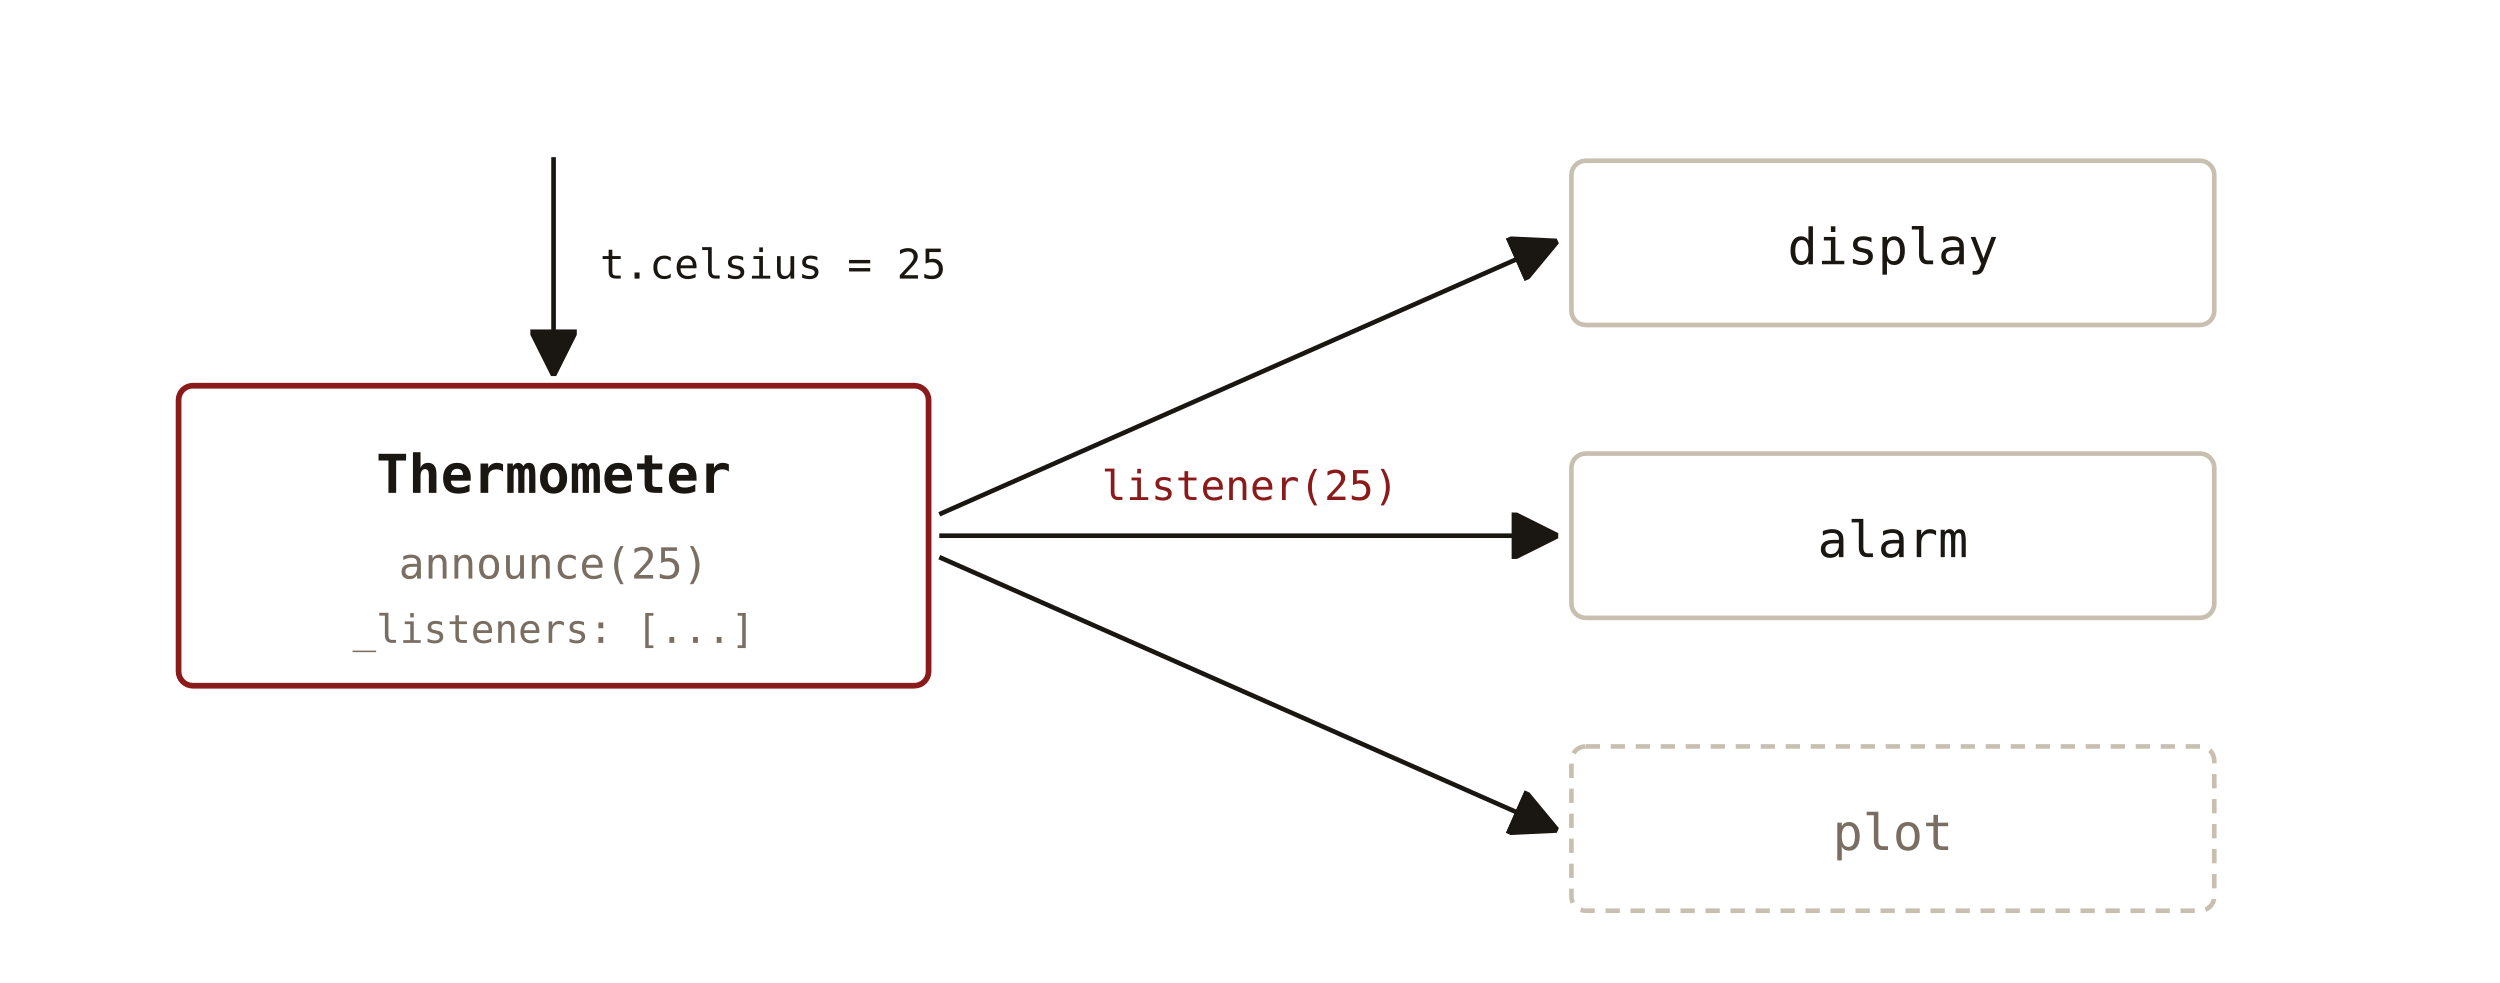
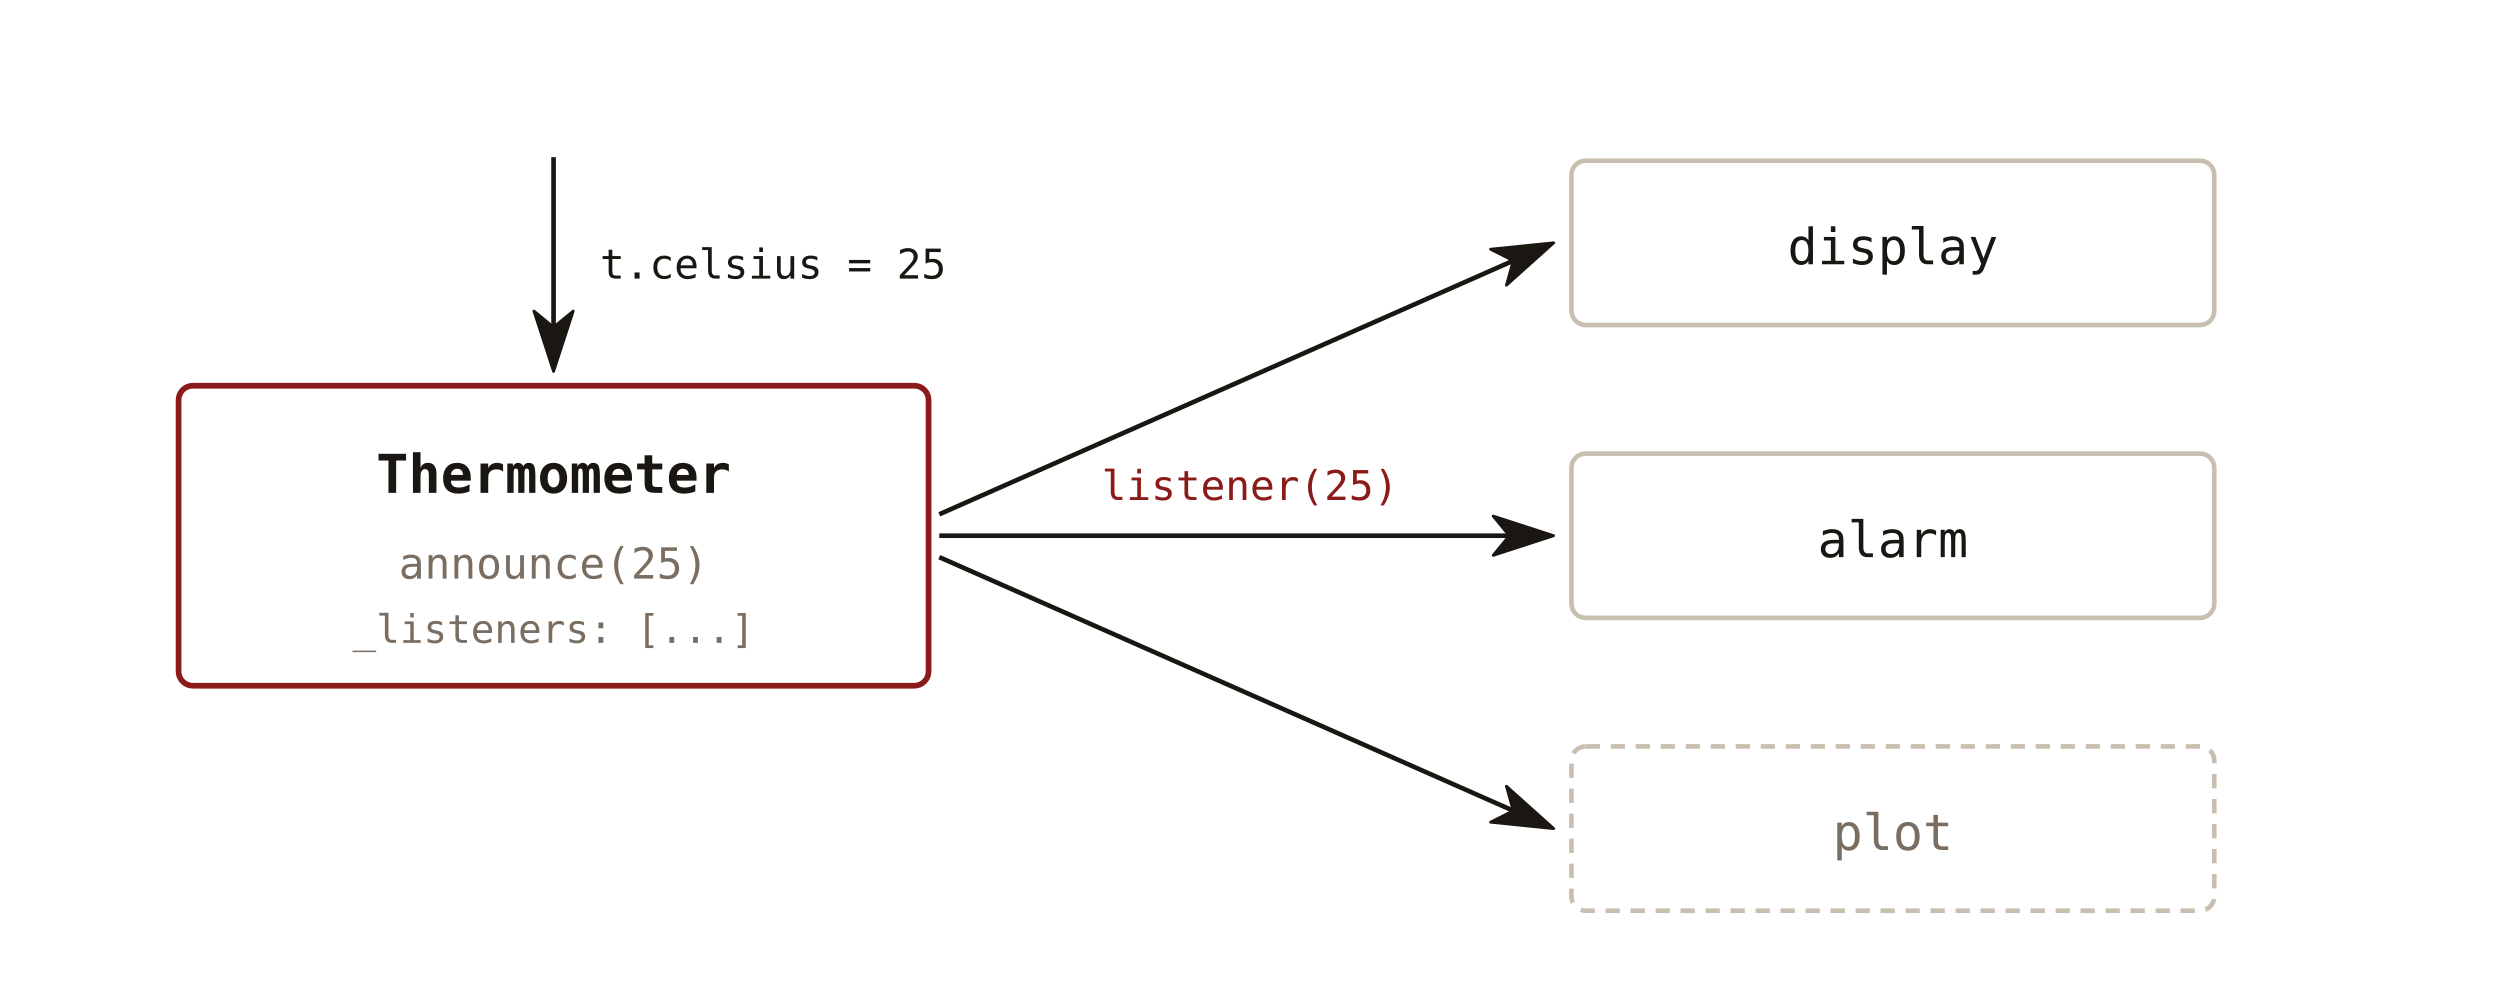
<svg xmlns="http://www.w3.org/2000/svg" viewBox="0 0 700 275" font-family="'JetBrains Mono', Consolas, monospace">
  <defs>
-     <marker id="ob-tri" viewBox="0 0 10 10" refX="9" refY="5" markerWidth="10" markerHeight="10" orient="auto">
-       <path d="M0,0 L10,5 L0,10 Z" fill="#1a1612" stroke="#1a1612" stroke-width="1" />
+     <marker id="ob-tri" viewBox="0 0 18 12" refX="5" refY="6" markerWidth="18" markerHeight="12" orient="auto" markerUnits="userSpaceOnUse">
+       <path d="M0.5,0.5 L17.4,6 L0.5,11.5 L5,6 Z" fill="#1a1612" stroke="#1a1612" stroke-width="0.8" stroke-linejoin="round" />
    </marker>
  </defs>
-   <line x1="155" y1="44" x2="155" y2="104" stroke="#1a1612" stroke-width="1.3" marker-end="url(#ob-tri)" />
+   <line x1="155" y1="44" x2="155" y2="91.6" stroke="#1a1612" stroke-width="1.3" marker-end="url(#ob-tri)" />
  <text x="168" y="78" font-size="11.5" fill="#1a1612">t.celsius = 25</text>
  <rect x="50" y="108" width="210" height="84" fill="none" stroke="#8b1a1a" stroke-width="1.6" rx="4" />
  <text x="155" y="138" font-size="15" font-weight="bold" fill="#1a1612" text-anchor="middle">Thermometer</text>
  <text x="155" y="162" font-size="12" fill="#7a6e62" text-anchor="middle">announce(25)</text>
  <text x="155" y="180" font-size="11" fill="#7a6e62" text-anchor="middle">_listeners: [...]</text>
-   <line x1="263" y1="144" x2="435" y2="68" stroke="#1a1612" stroke-width="1.3" marker-end="url(#ob-tri)" />
-   <line x1="263" y1="150" x2="435" y2="150" stroke="#1a1612" stroke-width="1.3" marker-end="url(#ob-tri)" />
-   <line x1="263" y1="156" x2="435" y2="232" stroke="#1a1612" stroke-width="1.3" marker-end="url(#ob-tri)" />
+   <line x1="263" y1="144" x2="423.7" y2="73" stroke="#1a1612" stroke-width="1.3" marker-end="url(#ob-tri)" />
+   <line x1="263" y1="150" x2="422.6" y2="150" stroke="#1a1612" stroke-width="1.3" marker-end="url(#ob-tri)" />
+   <line x1="263" y1="156" x2="423.7" y2="227" stroke="#1a1612" stroke-width="1.3" marker-end="url(#ob-tri)" />
  <text x="350" y="140" font-size="11.5" fill="#8b1a1a" text-anchor="middle">listener(25)</text>
  <rect x="440" y="45" width="180" height="46" fill="none" stroke="#c8bfb0" stroke-width="1.3" rx="4" />
  <text x="530" y="74" font-size="14" fill="#1a1612" text-anchor="middle">display</text>
  <rect x="440" y="127" width="180" height="46" fill="none" stroke="#c8bfb0" stroke-width="1.3" rx="4" />
  <text x="530" y="156" font-size="14" fill="#1a1612" text-anchor="middle">alarm</text>
  <rect x="440" y="209" width="180" height="46" fill="none" stroke="#c8bfb0" stroke-width="1.3" rx="4" stroke-dasharray="4,3" />
  <text x="530" y="238" font-size="14" fill="#7a6e62" text-anchor="middle">plot</text>
</svg>
